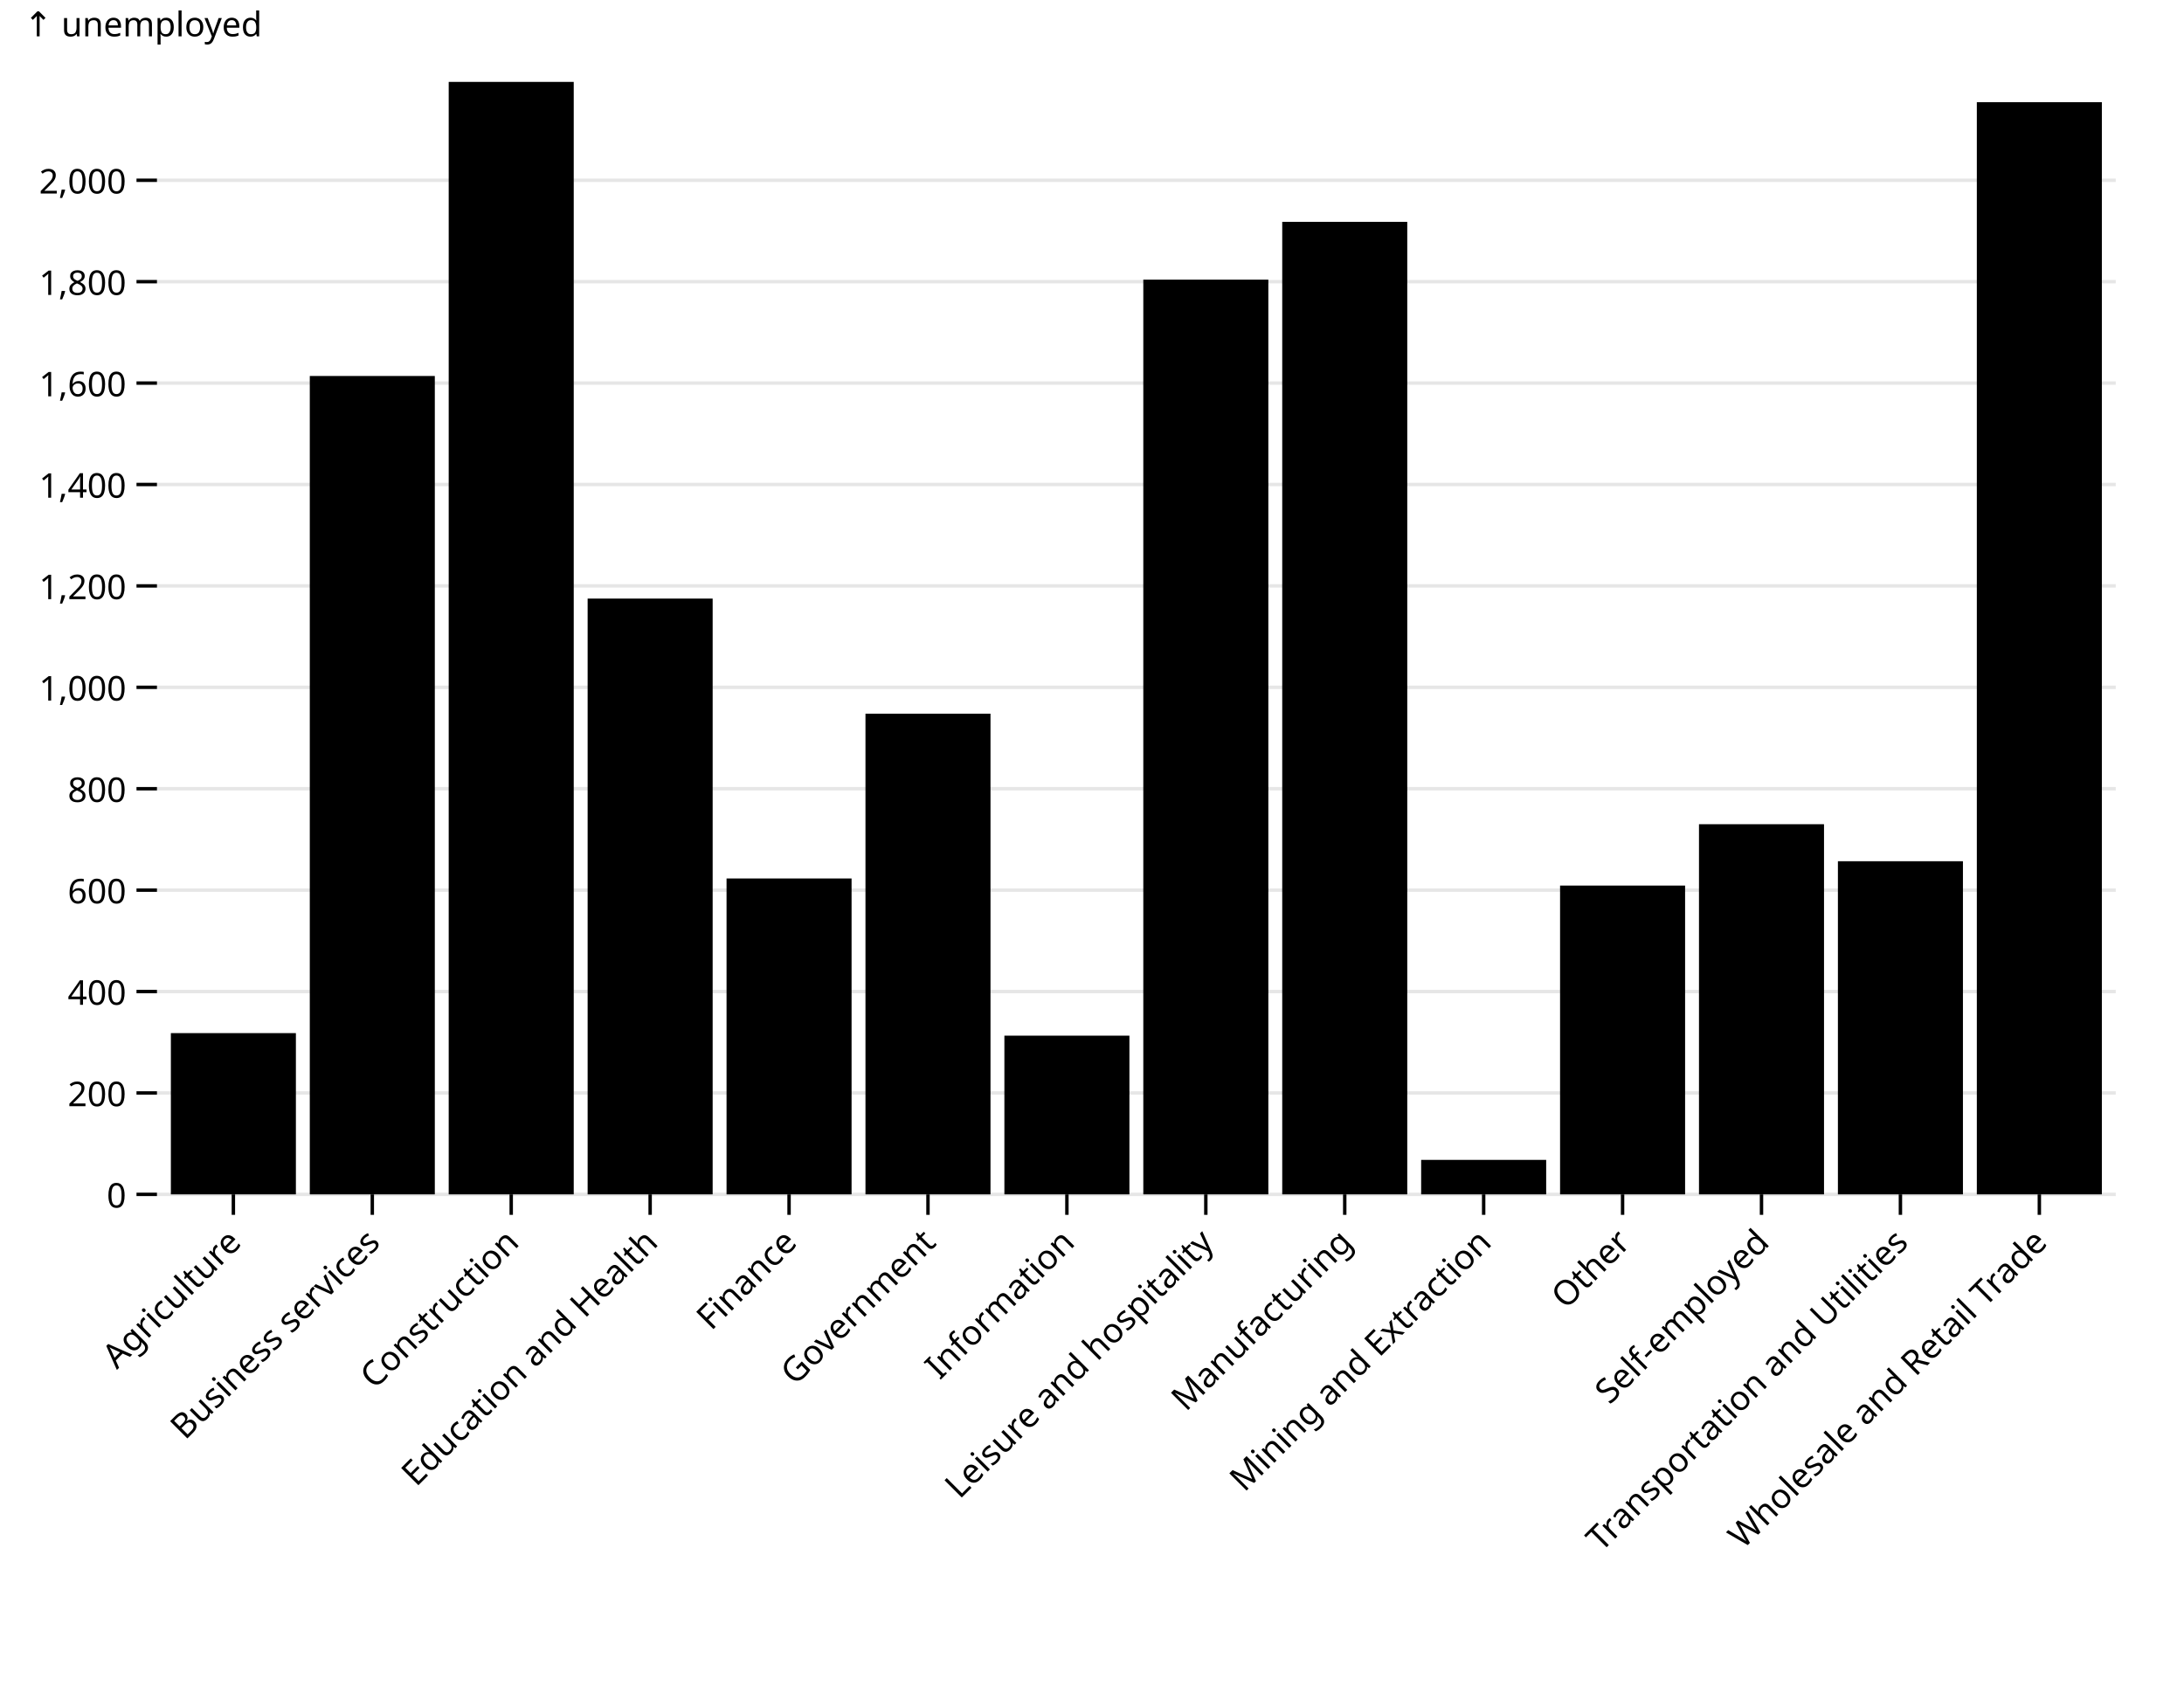
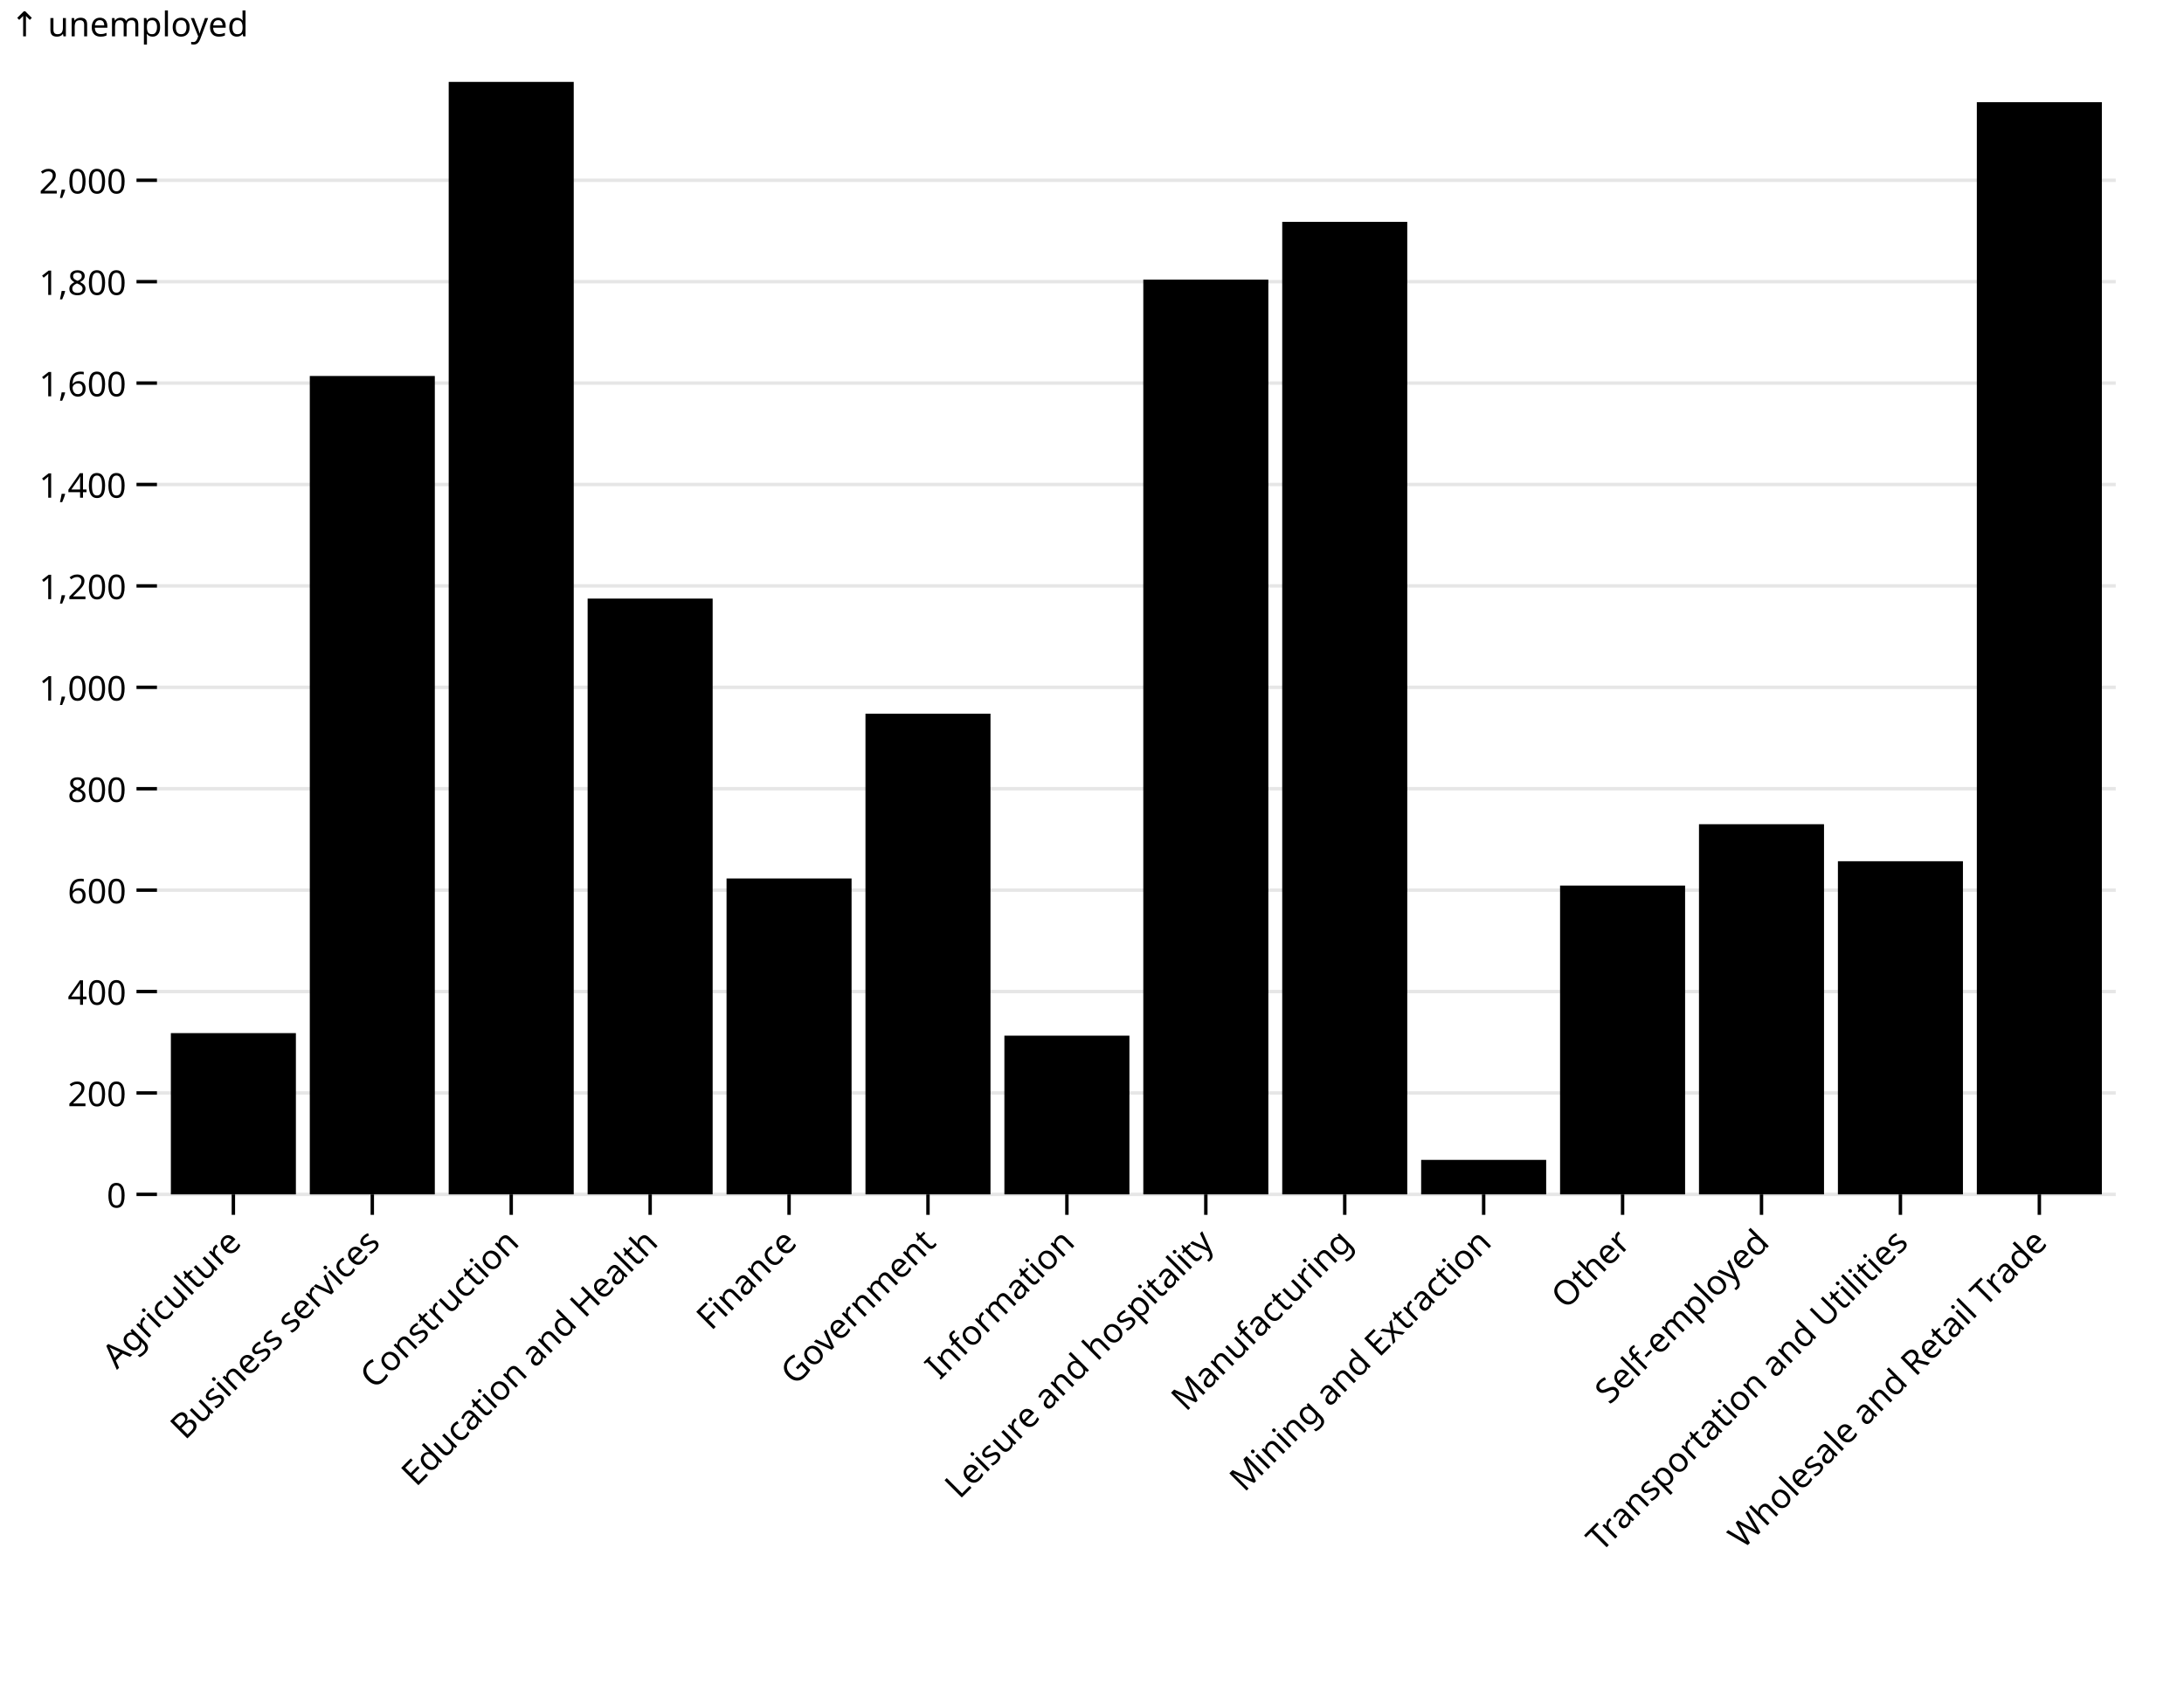
<svg xmlns="http://www.w3.org/2000/svg" width="640" height="500" viewBox="0 0 640 500">
  <line x1="68.39" y1="350" x2="68.39" y2="356" stroke="currentColor" stroke-width="1" />
  <line x1="109.099" y1="350" x2="109.099" y2="356" stroke="currentColor" stroke-width="1" />
  <line x1="149.809" y1="350" x2="149.809" y2="356" stroke="currentColor" stroke-width="1" />
  <line x1="190.518" y1="350" x2="190.518" y2="356" stroke="currentColor" stroke-width="1" />
  <line x1="231.227" y1="350" x2="231.227" y2="356" stroke="currentColor" stroke-width="1" />
  <line x1="271.936" y1="350" x2="271.936" y2="356" stroke="currentColor" stroke-width="1" />
  <line x1="312.645" y1="350" x2="312.645" y2="356" stroke="currentColor" stroke-width="1" />
  <line x1="353.355" y1="350" x2="353.355" y2="356" stroke="currentColor" stroke-width="1" />
  <line x1="394.064" y1="350" x2="394.064" y2="356" stroke="currentColor" stroke-width="1" />
  <line x1="434.773" y1="350" x2="434.773" y2="356" stroke="currentColor" stroke-width="1" />
  <line x1="475.482" y1="350" x2="475.482" y2="356" stroke="currentColor" stroke-width="1" />
  <line x1="516.191" y1="350" x2="516.191" y2="356" stroke="currentColor" stroke-width="1" />
  <line x1="556.901" y1="350" x2="556.901" y2="356" stroke="currentColor" stroke-width="1" />
  <line x1="597.61" y1="350" x2="597.61" y2="356" stroke="currentColor" stroke-width="1" />
  <text x="68.39" y="361.828" transform="rotate(-45,68.39007,361.8284)" font-family="system-ui, sans-serif" font-size="10" text-anchor="end" dominant-baseline="central" fill="currentColor">Agriculture</text>
  <text x="109.099" y="361.828" transform="rotate(-45,109.0993,361.8284)" font-family="system-ui, sans-serif" font-size="10" text-anchor="end" dominant-baseline="central" fill="currentColor">Business services</text>
  <text x="149.809" y="361.828" transform="rotate(-45,149.8085,361.8284)" font-family="system-ui, sans-serif" font-size="10" text-anchor="end" dominant-baseline="central" fill="currentColor">Construction</text>
  <text x="190.518" y="361.828" transform="rotate(-45,190.5177,361.8284)" font-family="system-ui, sans-serif" font-size="10" text-anchor="end" dominant-baseline="central" fill="currentColor">Education and Health</text>
  <text x="231.227" y="361.828" transform="rotate(-45,231.227,361.8284)" font-family="system-ui, sans-serif" font-size="10" text-anchor="end" dominant-baseline="central" fill="currentColor">Finance</text>
  <text x="271.936" y="361.828" transform="rotate(-45,271.9362,361.8284)" font-family="system-ui, sans-serif" font-size="10" text-anchor="end" dominant-baseline="central" fill="currentColor">Government</text>
  <text x="312.645" y="361.828" transform="rotate(-45,312.6454,361.8284)" font-family="system-ui, sans-serif" font-size="10" text-anchor="end" dominant-baseline="central" fill="currentColor">Information</text>
  <text x="353.355" y="361.828" transform="rotate(-45,353.3546,361.8284)" font-family="system-ui, sans-serif" font-size="10" text-anchor="end" dominant-baseline="central" fill="currentColor">Leisure and hospitality</text>
  <text x="394.064" y="361.828" transform="rotate(-45,394.0638,361.8284)" font-family="system-ui, sans-serif" font-size="10" text-anchor="end" dominant-baseline="central" fill="currentColor">Manufacturing</text>
  <text x="434.773" y="361.828" transform="rotate(-45,434.773,361.8284)" font-family="system-ui, sans-serif" font-size="10" text-anchor="end" dominant-baseline="central" fill="currentColor">Mining and Extraction</text>
  <text x="475.482" y="361.828" transform="rotate(-45,475.4823,361.8284)" font-family="system-ui, sans-serif" font-size="10" text-anchor="end" dominant-baseline="central" fill="currentColor">Other</text>
  <text x="516.191" y="361.828" transform="rotate(-45,516.1915,361.8284)" font-family="system-ui, sans-serif" font-size="10" text-anchor="end" dominant-baseline="central" fill="currentColor">Self-employed</text>
  <text x="556.901" y="361.828" transform="rotate(-45,556.9007,361.8284)" font-family="system-ui, sans-serif" font-size="10" text-anchor="end" dominant-baseline="central" fill="currentColor">Transportation and Utilities</text>
  <text x="597.61" y="361.828" transform="rotate(-45,597.6099,361.8284)" font-family="system-ui, sans-serif" font-size="10" text-anchor="end" dominant-baseline="central" fill="currentColor">Wholesale and Retail Trade</text>
  <line x1="46" y1="350" x2="620" y2="350" stroke="currentColor" stroke-opacity="0.1" stroke-width="1" />
  <line x1="46" y1="320.283" x2="620" y2="320.283" stroke="currentColor" stroke-opacity="0.1" stroke-width="1" />
  <line x1="46" y1="290.565" x2="620" y2="290.565" stroke="currentColor" stroke-opacity="0.1" stroke-width="1" />
  <line x1="46" y1="260.848" x2="620" y2="260.848" stroke="currentColor" stroke-opacity="0.1" stroke-width="1" />
  <line x1="46" y1="231.13" x2="620" y2="231.13" stroke="currentColor" stroke-opacity="0.1" stroke-width="1" />
  <line x1="46" y1="201.413" x2="620" y2="201.413" stroke="currentColor" stroke-opacity="0.1" stroke-width="1" />
  <line x1="46" y1="171.696" x2="620" y2="171.696" stroke="currentColor" stroke-opacity="0.1" stroke-width="1" />
  <line x1="46" y1="141.978" x2="620" y2="141.978" stroke="currentColor" stroke-opacity="0.1" stroke-width="1" />
  <line x1="46" y1="112.261" x2="620" y2="112.261" stroke="currentColor" stroke-opacity="0.1" stroke-width="1" />
  <line x1="46" y1="82.543" x2="620" y2="82.543" stroke="currentColor" stroke-opacity="0.1" stroke-width="1" />
  <line x1="46" y1="52.826" x2="620" y2="52.826" stroke="currentColor" stroke-opacity="0.1" stroke-width="1" />
  <line x1="46" y1="350" x2="40" y2="350" stroke="currentColor" stroke-width="1" />
  <line x1="46" y1="320.283" x2="40" y2="320.283" stroke="currentColor" stroke-width="1" />
  <line x1="46" y1="290.565" x2="40" y2="290.565" stroke="currentColor" stroke-width="1" />
  <line x1="46" y1="260.848" x2="40" y2="260.848" stroke="currentColor" stroke-width="1" />
  <line x1="46" y1="231.13" x2="40" y2="231.13" stroke="currentColor" stroke-width="1" />
  <line x1="46" y1="201.413" x2="40" y2="201.413" stroke="currentColor" stroke-width="1" />
  <line x1="46" y1="171.696" x2="40" y2="171.696" stroke="currentColor" stroke-width="1" />
  <line x1="46" y1="141.978" x2="40" y2="141.978" stroke="currentColor" stroke-width="1" />
  <line x1="46" y1="112.261" x2="40" y2="112.261" stroke="currentColor" stroke-width="1" />
  <line x1="46" y1="82.543" x2="40" y2="82.543" stroke="currentColor" stroke-width="1" />
  <line x1="46" y1="52.826" x2="40" y2="52.826" stroke="currentColor" stroke-width="1" />
  <text x="37" y="350" font-family="system-ui, sans-serif" font-size="10" text-anchor="end" dominant-baseline="central" fill="currentColor">0</text>
  <text x="37" y="320.283" font-family="system-ui, sans-serif" font-size="10" text-anchor="end" dominant-baseline="central" fill="currentColor">200</text>
  <text x="37" y="290.565" font-family="system-ui, sans-serif" font-size="10" text-anchor="end" dominant-baseline="central" fill="currentColor">400</text>
  <text x="37" y="260.848" font-family="system-ui, sans-serif" font-size="10" text-anchor="end" dominant-baseline="central" fill="currentColor">600</text>
  <text x="37" y="231.13" font-family="system-ui, sans-serif" font-size="10" text-anchor="end" dominant-baseline="central" fill="currentColor">800</text>
  <text x="37" y="201.413" font-family="system-ui, sans-serif" font-size="10" text-anchor="end" dominant-baseline="central" fill="currentColor">1,000</text>
  <text x="37" y="171.696" font-family="system-ui, sans-serif" font-size="10" text-anchor="end" dominant-baseline="central" fill="currentColor">1,200</text>
  <text x="37" y="141.978" font-family="system-ui, sans-serif" font-size="10" text-anchor="end" dominant-baseline="central" fill="currentColor">1,400</text>
  <text x="37" y="112.261" font-family="system-ui, sans-serif" font-size="10" text-anchor="end" dominant-baseline="central" fill="currentColor">1,600</text>
  <text x="37" y="82.543" font-family="system-ui, sans-serif" font-size="10" text-anchor="end" dominant-baseline="central" fill="currentColor">1,800</text>
  <text x="37" y="52.826" font-family="system-ui, sans-serif" font-size="10" text-anchor="end" dominant-baseline="central" fill="currentColor">2,000</text>
-   <text x="7" y="13" font-family="system-ui, sans-serif" font-size="10" text-anchor="start" dominant-baseline="text-after-edge" fill="currentColor">↑ unemployed</text>
+   <text x="3" y="13" font-family="system-ui, sans-serif" font-size="10" text-anchor="start" dominant-baseline="text-after-edge" fill="currentColor">↑ unemployed</text>
  <rect x="579.291" y="29.943" width="36.638" height="320.057" />
  <rect x="375.745" y="65.01" width="36.638" height="284.99" />
  <rect x="335.035" y="81.949" width="36.638" height="268.051" />
  <rect x="90.78" y="110.18" width="36.638" height="239.82" />
  <rect x="131.489" y="24" width="36.638" height="326" />
  <rect x="172.199" y="175.41" width="36.638" height="174.59" />
  <rect x="253.617" y="209.139" width="36.638" height="140.861" />
  <rect x="212.908" y="257.43" width="36.638" height="92.57" />
  <rect x="497.872" y="241.531" width="36.638" height="108.469" />
  <rect x="457.163" y="259.51" width="36.638" height="90.49" />
  <rect x="538.582" y="252.378" width="36.638" height="97.622" />
  <rect x="294.326" y="303.492" width="36.638" height="46.508" />
  <rect x="50.071" y="302.749" width="36.638" height="47.251" />
  <rect x="416.454" y="339.896" width="36.638" height="10.104" />
</svg>
